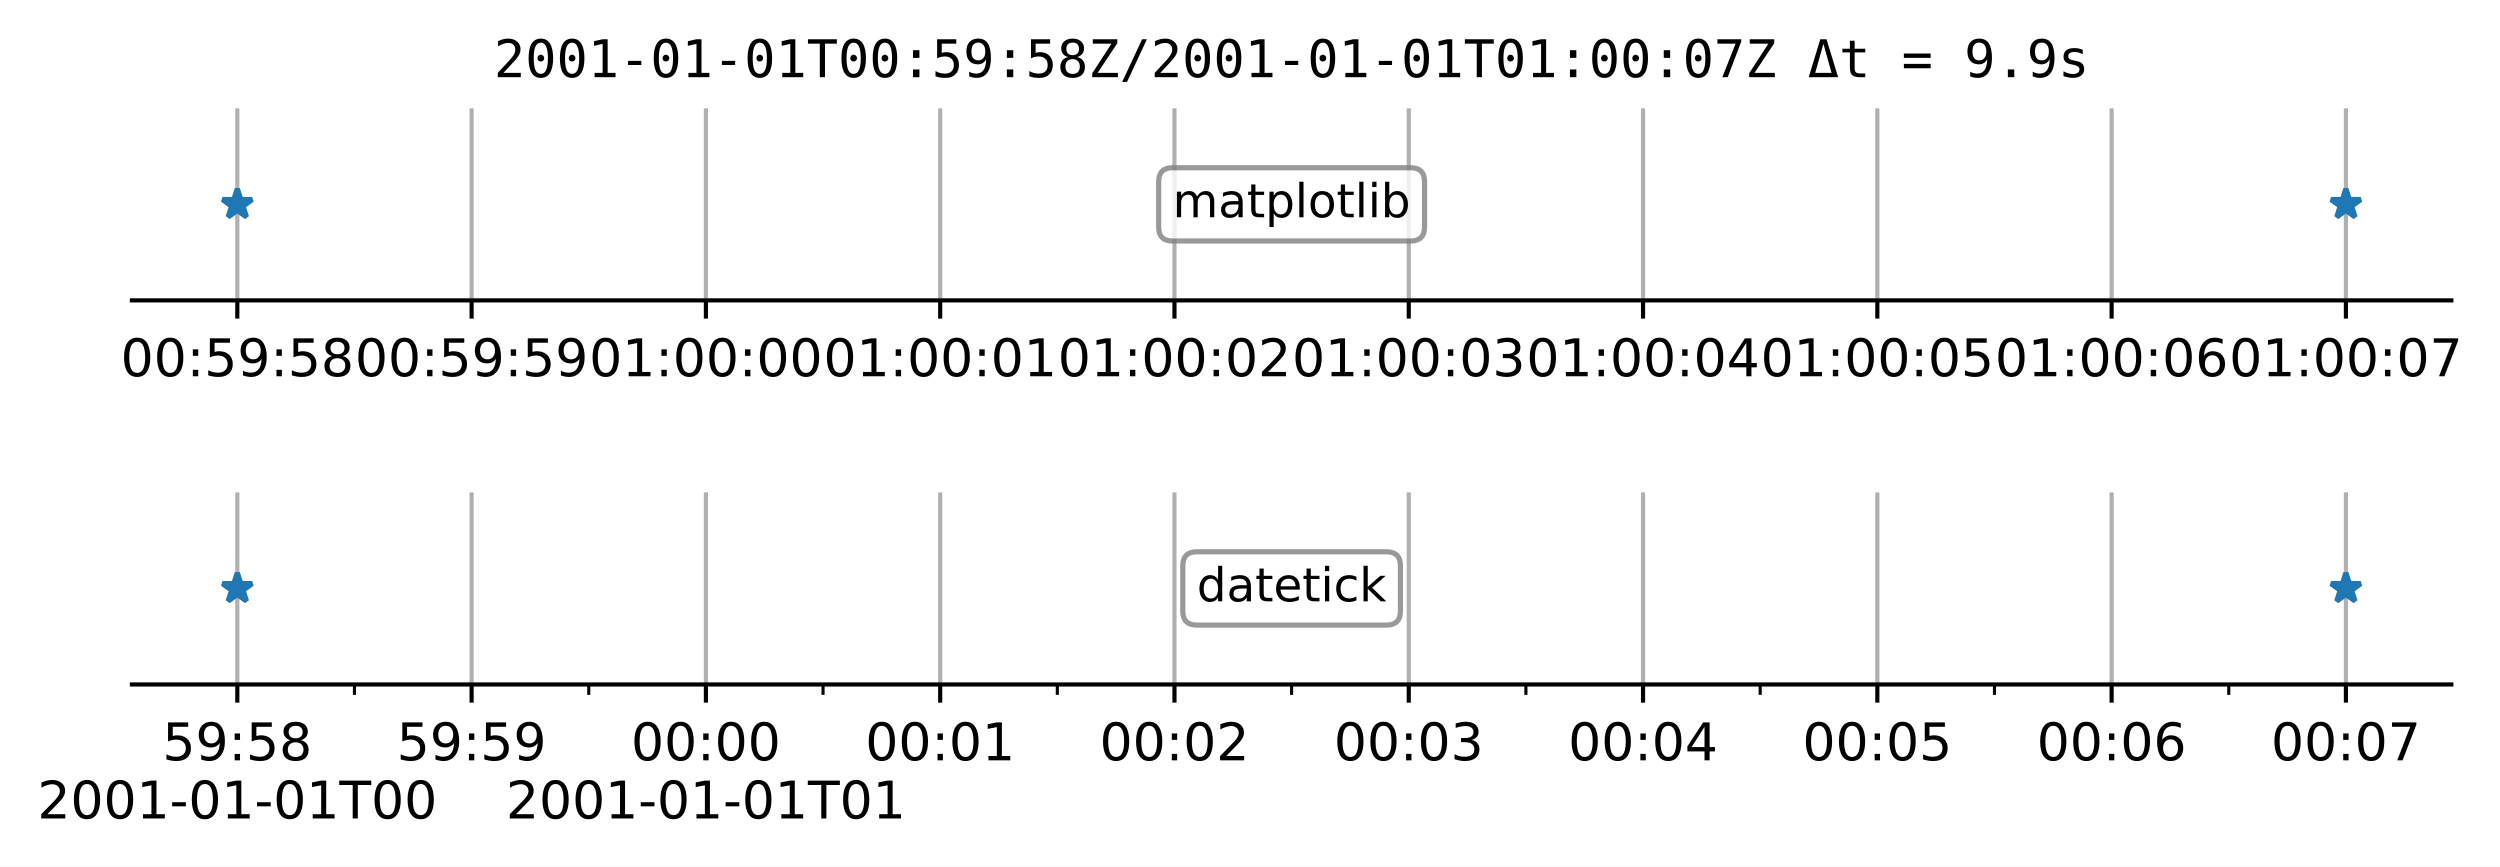
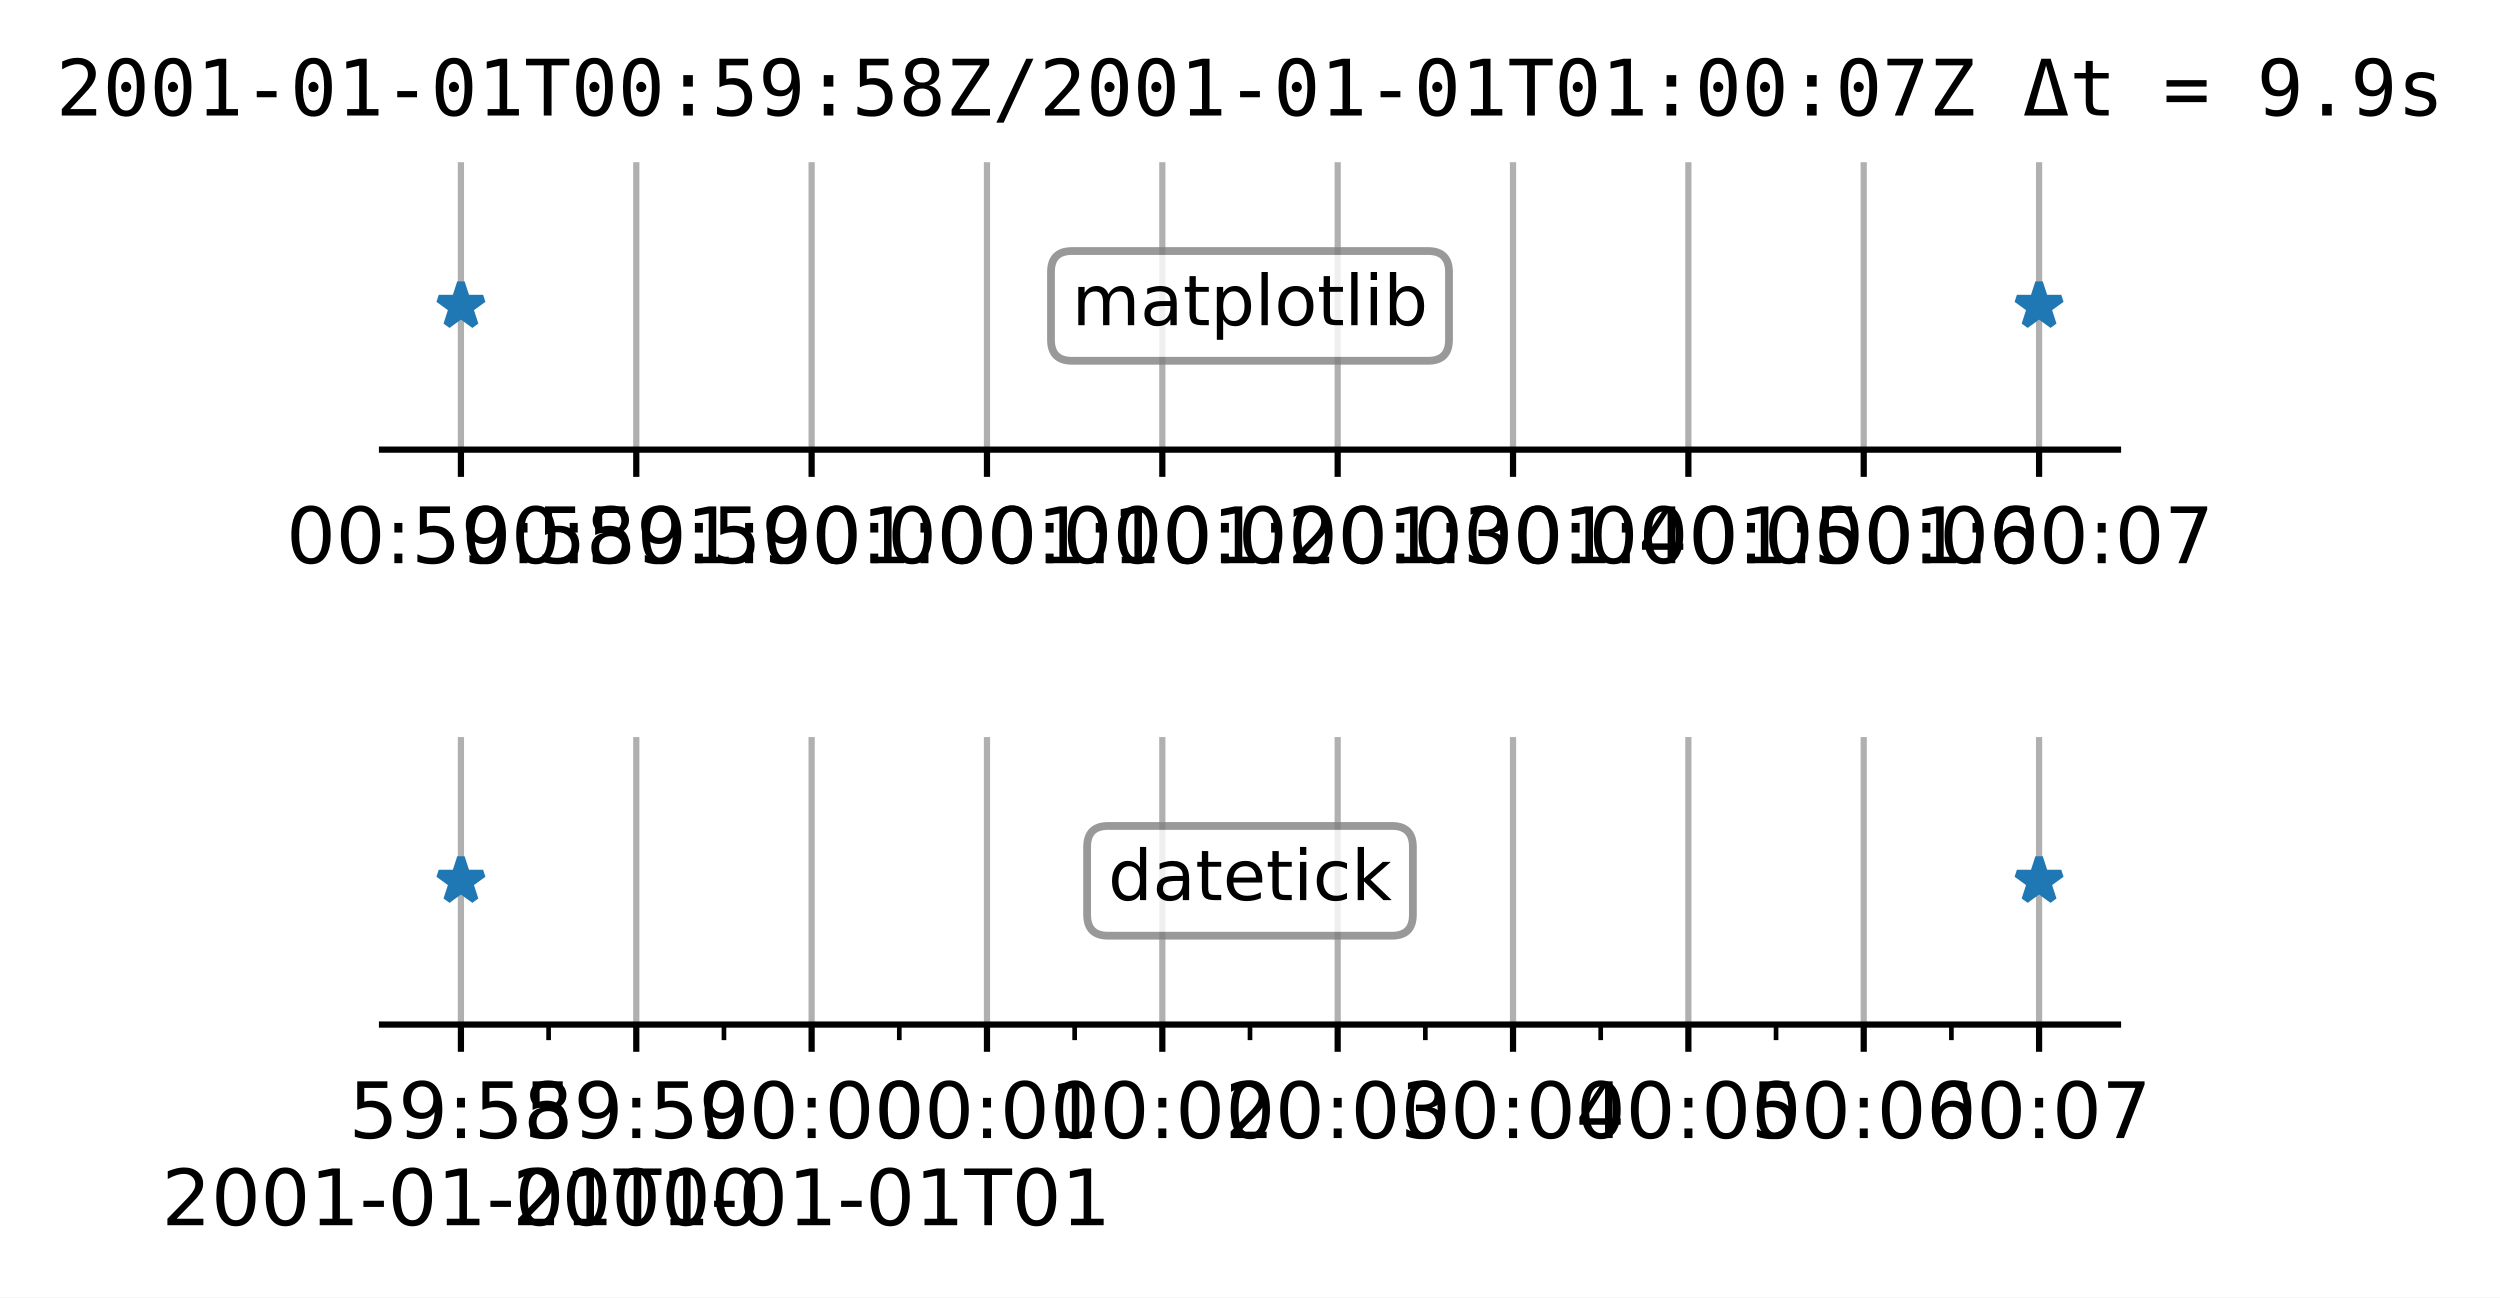
- <svg xmlns="http://www.w3.org/2000/svg" xmlns:xlink="http://www.w3.org/1999/xlink" width="481.149pt" height="166.808pt" viewBox="0 0 481.149 166.808" version="1.1">
+ <svg xmlns="http://www.w3.org/2000/svg" xmlns:xlink="http://www.w3.org/1999/xlink" width="321.436pt" height="166.808pt" viewBox="0 0 321.436 166.808" version="1.1">
  <defs>
    <style type="text/css">*{stroke-linejoin: round; stroke-linecap: butt}</style>
  </defs>
  <g id="figure_1">
    <g id="patch_1">
-       <path d="M 0 166.808  L 481.149 166.808  L 481.149 0  L 0 0  z " style="fill: #ffffff" />
+       <path d="M 0 166.808  L 321.436 166.808  L 321.436 0  L 0 0  z " style="fill: #ffffff" />
    </g>
    <g id="axes_1">
      <g id="patch_2">
-         <path d="M 25.383 57.812  L 471.783 57.812  L 471.783 20.852  L 25.383 20.852  z " style="fill: #ffffff" />
+         <path d="M 49.118 57.812  L 272.318 57.812  L 272.318 20.852  L 49.118 20.852  z " style="fill: #ffffff" />
      </g>
      <g id="matplotlib.axis_1">
        <g id="xtick_1">
          <g id="line2d_1">
-             <path d="M 45.674 57.812  L 45.674 20.852  " clip-path="url(#p214371951a)" style="fill: none; stroke: #b0b0b0; stroke-width: 0.8; stroke-linecap: square" />
+             <path d="M 59.263 57.812  L 59.263 20.852  " clip-path="url(#p4c1b53984f)" style="fill: none; stroke: #b0b0b0; stroke-width: 0.8; stroke-linecap: square" />
          </g>
          <g id="line2d_2">
            <defs>
              <path id="m1e6c41ab66" d="M 0 0  L 0 3.5  " style="stroke: #000000; stroke-width: 0.8" />
            </defs>
            <g>
-               <use xlink:href="#m1e6c41ab66" x="45.674" y="57.812" style="stroke: #000000; stroke-width: 0.8" />
+               <use xlink:href="#m1e6c41ab66" x="59.263" y="57.812" style="stroke: #000000; stroke-width: 0.8" />
            </g>
          </g>
          <g id="text_1">
-             <text style="font-size: 10px; font-family: 'DejaVu Sans', 'Bitstream Vera Sans', 'Computer Modern Sans Serif', 'Lucida Grande', 'Verdana', 'Geneva', 'Lucid', 'Arial', 'Helvetica', 'Avant Garde', sans-serif; text-anchor: middle" x="45.674" y="72.41" transform="rotate(-0 45.67422 72.41)">00:59:58</text>
+             <text style="font-size: 10px; font-family: 'DejaVu Sans', 'Bitstream Vera Sans', 'Computer Modern Sans Serif', 'Lucida Grande', 'Verdana', 'Geneva', 'Lucid', 'Arial', 'Helvetica', 'Avant Garde', sans-serif; text-anchor: middle" x="59.263" y="72.41" transform="rotate(-0 59.26343 72.41)">00:59:58</text>
          </g>
        </g>
        <g id="xtick_2">
          <g id="line2d_3">
-             <path d="M 90.765 57.812  L 90.765 20.852  " clip-path="url(#p214371951a)" style="fill: none; stroke: #b0b0b0; stroke-width: 0.8; stroke-linecap: square" />
+             <path d="M 81.809 57.812  L 81.809 20.852  " clip-path="url(#p4c1b53984f)" style="fill: none; stroke: #b0b0b0; stroke-width: 0.8; stroke-linecap: square" />
          </g>
          <g id="line2d_4">
            <g>
-               <use xlink:href="#m1e6c41ab66" x="90.765" y="57.812" style="stroke: #000000; stroke-width: 0.8" />
+               <use xlink:href="#m1e6c41ab66" x="81.809" y="57.812" style="stroke: #000000; stroke-width: 0.8" />
            </g>
          </g>
          <g id="text_2">
-             <text style="font-size: 10px; font-family: 'DejaVu Sans', 'Bitstream Vera Sans', 'Computer Modern Sans Serif', 'Lucida Grande', 'Verdana', 'Geneva', 'Lucid', 'Arial', 'Helvetica', 'Avant Garde', sans-serif; text-anchor: middle" x="90.765" y="72.41" transform="rotate(-0 90.76513 72.41)">00:59:59</text>
+             <text style="font-size: 10px; font-family: 'DejaVu Sans', 'Bitstream Vera Sans', 'Computer Modern Sans Serif', 'Lucida Grande', 'Verdana', 'Geneva', 'Lucid', 'Arial', 'Helvetica', 'Avant Garde', sans-serif; text-anchor: middle" x="81.809" y="72.41" transform="rotate(-0 81.80888 72.41)">00:59:59</text>
          </g>
        </g>
        <g id="xtick_3">
          <g id="line2d_5">
-             <path d="M 135.856 57.812  L 135.856 20.852  " clip-path="url(#p214371951a)" style="fill: none; stroke: #b0b0b0; stroke-width: 0.8; stroke-linecap: square" />
+             <path d="M 104.354 57.812  L 104.354 20.852  " clip-path="url(#p4c1b53984f)" style="fill: none; stroke: #b0b0b0; stroke-width: 0.8; stroke-linecap: square" />
          </g>
          <g id="line2d_6">
            <g>
-               <use xlink:href="#m1e6c41ab66" x="135.856" y="57.812" style="stroke: #000000; stroke-width: 0.8" />
+               <use xlink:href="#m1e6c41ab66" x="104.354" y="57.812" style="stroke: #000000; stroke-width: 0.8" />
            </g>
          </g>
          <g id="text_3">
-             <text style="font-size: 10px; font-family: 'DejaVu Sans', 'Bitstream Vera Sans', 'Computer Modern Sans Serif', 'Lucida Grande', 'Verdana', 'Geneva', 'Lucid', 'Arial', 'Helvetica', 'Avant Garde', sans-serif; text-anchor: middle" x="135.856" y="72.41" transform="rotate(-0 135.856 72.41)">01:00:00</text>
+             <text style="font-size: 10px; font-family: 'DejaVu Sans', 'Bitstream Vera Sans', 'Computer Modern Sans Serif', 'Lucida Grande', 'Verdana', 'Geneva', 'Lucid', 'Arial', 'Helvetica', 'Avant Garde', sans-serif; text-anchor: middle" x="104.354" y="72.41" transform="rotate(-0 104.3543 72.41)">01:00:00</text>
          </g>
        </g>
        <g id="xtick_4">
          <g id="line2d_7">
-             <path d="M 180.947 57.812  L 180.947 20.852  " clip-path="url(#p214371951a)" style="fill: none; stroke: #b0b0b0; stroke-width: 0.8; stroke-linecap: square" />
+             <path d="M 126.9 57.812  L 126.9 20.852  " clip-path="url(#p4c1b53984f)" style="fill: none; stroke: #b0b0b0; stroke-width: 0.8; stroke-linecap: square" />
          </g>
          <g id="line2d_8">
            <g>
-               <use xlink:href="#m1e6c41ab66" x="180.947" y="57.812" style="stroke: #000000; stroke-width: 0.8" />
+               <use xlink:href="#m1e6c41ab66" x="126.9" y="57.812" style="stroke: #000000; stroke-width: 0.8" />
            </g>
          </g>
          <g id="text_4">
-             <text style="font-size: 10px; font-family: 'DejaVu Sans', 'Bitstream Vera Sans', 'Computer Modern Sans Serif', 'Lucida Grande', 'Verdana', 'Geneva', 'Lucid', 'Arial', 'Helvetica', 'Avant Garde', sans-serif; text-anchor: middle" x="180.947" y="72.41" transform="rotate(-0 180.9469 72.41)">01:00:01</text>
+             <text style="font-size: 10px; font-family: 'DejaVu Sans', 'Bitstream Vera Sans', 'Computer Modern Sans Serif', 'Lucida Grande', 'Verdana', 'Geneva', 'Lucid', 'Arial', 'Helvetica', 'Avant Garde', sans-serif; text-anchor: middle" x="126.9" y="72.41" transform="rotate(-0 126.8998 72.41)">01:00:01</text>
          </g>
        </g>
        <g id="xtick_5">
          <g id="line2d_9">
-             <path d="M 226.038 57.812  L 226.038 20.852  " clip-path="url(#p214371951a)" style="fill: none; stroke: #b0b0b0; stroke-width: 0.8; stroke-linecap: square" />
+             <path d="M 149.445 57.812  L 149.445 20.852  " clip-path="url(#p4c1b53984f)" style="fill: none; stroke: #b0b0b0; stroke-width: 0.8; stroke-linecap: square" />
          </g>
          <g id="line2d_10">
            <g>
-               <use xlink:href="#m1e6c41ab66" x="226.038" y="57.812" style="stroke: #000000; stroke-width: 0.8" />
+               <use xlink:href="#m1e6c41ab66" x="149.445" y="57.812" style="stroke: #000000; stroke-width: 0.8" />
            </g>
          </g>
          <g id="text_5">
-             <text style="font-size: 10px; font-family: 'DejaVu Sans', 'Bitstream Vera Sans', 'Computer Modern Sans Serif', 'Lucida Grande', 'Verdana', 'Geneva', 'Lucid', 'Arial', 'Helvetica', 'Avant Garde', sans-serif; text-anchor: middle" x="226.038" y="72.41" transform="rotate(-0 226.0378 72.41)">01:00:02</text>
+             <text style="font-size: 10px; font-family: 'DejaVu Sans', 'Bitstream Vera Sans', 'Computer Modern Sans Serif', 'Lucida Grande', 'Verdana', 'Geneva', 'Lucid', 'Arial', 'Helvetica', 'Avant Garde', sans-serif; text-anchor: middle" x="149.445" y="72.41" transform="rotate(-0 149.4452 72.41)">01:00:02</text>
          </g>
        </g>
        <g id="xtick_6">
          <g id="line2d_11">
-             <path d="M 271.129 57.812  L 271.129 20.852  " clip-path="url(#p214371951a)" style="fill: none; stroke: #b0b0b0; stroke-width: 0.8; stroke-linecap: square" />
+             <path d="M 171.991 57.812  L 171.991 20.852  " clip-path="url(#p4c1b53984f)" style="fill: none; stroke: #b0b0b0; stroke-width: 0.8; stroke-linecap: square" />
          </g>
          <g id="line2d_12">
            <g>
-               <use xlink:href="#m1e6c41ab66" x="271.129" y="57.812" style="stroke: #000000; stroke-width: 0.8" />
+               <use xlink:href="#m1e6c41ab66" x="171.991" y="57.812" style="stroke: #000000; stroke-width: 0.8" />
            </g>
          </g>
          <g id="text_6">
-             <text style="font-size: 10px; font-family: 'DejaVu Sans', 'Bitstream Vera Sans', 'Computer Modern Sans Serif', 'Lucida Grande', 'Verdana', 'Geneva', 'Lucid', 'Arial', 'Helvetica', 'Avant Garde', sans-serif; text-anchor: middle" x="271.129" y="72.41" transform="rotate(-0 271.1288 72.41)">01:00:03</text>
+             <text style="font-size: 10px; font-family: 'DejaVu Sans', 'Bitstream Vera Sans', 'Computer Modern Sans Serif', 'Lucida Grande', 'Verdana', 'Geneva', 'Lucid', 'Arial', 'Helvetica', 'Avant Garde', sans-serif; text-anchor: middle" x="171.991" y="72.41" transform="rotate(-0 171.9907 72.41)">01:00:03</text>
          </g>
        </g>
        <g id="xtick_7">
          <g id="line2d_13">
-             <path d="M 316.22 57.812  L 316.22 20.852  " clip-path="url(#p214371951a)" style="fill: none; stroke: #b0b0b0; stroke-width: 0.8; stroke-linecap: square" />
+             <path d="M 194.536 57.812  L 194.536 20.852  " clip-path="url(#p4c1b53984f)" style="fill: none; stroke: #b0b0b0; stroke-width: 0.8; stroke-linecap: square" />
          </g>
          <g id="line2d_14">
            <g>
-               <use xlink:href="#m1e6c41ab66" x="316.22" y="57.812" style="stroke: #000000; stroke-width: 0.8" />
+               <use xlink:href="#m1e6c41ab66" x="194.536" y="57.812" style="stroke: #000000; stroke-width: 0.8" />
            </g>
          </g>
          <g id="text_7">
-             <text style="font-size: 10px; font-family: 'DejaVu Sans', 'Bitstream Vera Sans', 'Computer Modern Sans Serif', 'Lucida Grande', 'Verdana', 'Geneva', 'Lucid', 'Arial', 'Helvetica', 'Avant Garde', sans-serif; text-anchor: middle" x="316.22" y="72.41" transform="rotate(-0 316.2197 72.41)">01:00:04</text>
+             <text style="font-size: 10px; font-family: 'DejaVu Sans', 'Bitstream Vera Sans', 'Computer Modern Sans Serif', 'Lucida Grande', 'Verdana', 'Geneva', 'Lucid', 'Arial', 'Helvetica', 'Avant Garde', sans-serif; text-anchor: middle" x="194.536" y="72.41" transform="rotate(-0 194.5362 72.41)">01:00:04</text>
          </g>
        </g>
        <g id="xtick_8">
          <g id="line2d_15">
-             <path d="M 361.311 57.812  L 361.311 20.852  " clip-path="url(#p214371951a)" style="fill: none; stroke: #b0b0b0; stroke-width: 0.8; stroke-linecap: square" />
+             <path d="M 217.082 57.812  L 217.082 20.852  " clip-path="url(#p4c1b53984f)" style="fill: none; stroke: #b0b0b0; stroke-width: 0.8; stroke-linecap: square" />
          </g>
          <g id="line2d_16">
            <g>
-               <use xlink:href="#m1e6c41ab66" x="361.311" y="57.812" style="stroke: #000000; stroke-width: 0.8" />
+               <use xlink:href="#m1e6c41ab66" x="217.082" y="57.812" style="stroke: #000000; stroke-width: 0.8" />
            </g>
          </g>
          <g id="text_8">
-             <text style="font-size: 10px; font-family: 'DejaVu Sans', 'Bitstream Vera Sans', 'Computer Modern Sans Serif', 'Lucida Grande', 'Verdana', 'Geneva', 'Lucid', 'Arial', 'Helvetica', 'Avant Garde', sans-serif; text-anchor: middle" x="361.311" y="72.41" transform="rotate(-0 361.3106 72.41)">01:00:05</text>
+             <text style="font-size: 10px; font-family: 'DejaVu Sans', 'Bitstream Vera Sans', 'Computer Modern Sans Serif', 'Lucida Grande', 'Verdana', 'Geneva', 'Lucid', 'Arial', 'Helvetica', 'Avant Garde', sans-serif; text-anchor: middle" x="217.082" y="72.41" transform="rotate(-0 217.0816 72.41)">01:00:05</text>
          </g>
        </g>
        <g id="xtick_9">
          <g id="line2d_17">
-             <path d="M 406.401 57.812  L 406.401 20.852  " clip-path="url(#p214371951a)" style="fill: none; stroke: #b0b0b0; stroke-width: 0.8; stroke-linecap: square" />
+             <path d="M 239.627 57.812  L 239.627 20.852  " clip-path="url(#p4c1b53984f)" style="fill: none; stroke: #b0b0b0; stroke-width: 0.8; stroke-linecap: square" />
          </g>
          <g id="line2d_18">
            <g>
-               <use xlink:href="#m1e6c41ab66" x="406.401" y="57.812" style="stroke: #000000; stroke-width: 0.8" />
+               <use xlink:href="#m1e6c41ab66" x="239.627" y="57.812" style="stroke: #000000; stroke-width: 0.8" />
            </g>
          </g>
          <g id="text_9">
-             <text style="font-size: 10px; font-family: 'DejaVu Sans', 'Bitstream Vera Sans', 'Computer Modern Sans Serif', 'Lucida Grande', 'Verdana', 'Geneva', 'Lucid', 'Arial', 'Helvetica', 'Avant Garde', sans-serif; text-anchor: middle" x="406.401" y="72.41" transform="rotate(-0 406.4015 72.41)">01:00:06</text>
+             <text style="font-size: 10px; font-family: 'DejaVu Sans', 'Bitstream Vera Sans', 'Computer Modern Sans Serif', 'Lucida Grande', 'Verdana', 'Geneva', 'Lucid', 'Arial', 'Helvetica', 'Avant Garde', sans-serif; text-anchor: middle" x="239.627" y="72.41" transform="rotate(-0 239.6271 72.41)">01:00:06</text>
          </g>
        </g>
        <g id="xtick_10">
          <g id="line2d_19">
-             <path d="M 451.492 57.812  L 451.492 20.852  " clip-path="url(#p214371951a)" style="fill: none; stroke: #b0b0b0; stroke-width: 0.8; stroke-linecap: square" />
+             <path d="M 262.173 57.812  L 262.173 20.852  " clip-path="url(#p4c1b53984f)" style="fill: none; stroke: #b0b0b0; stroke-width: 0.8; stroke-linecap: square" />
          </g>
          <g id="line2d_20">
            <g>
-               <use xlink:href="#m1e6c41ab66" x="451.492" y="57.812" style="stroke: #000000; stroke-width: 0.8" />
+               <use xlink:href="#m1e6c41ab66" x="262.173" y="57.812" style="stroke: #000000; stroke-width: 0.8" />
            </g>
          </g>
          <g id="text_10">
-             <text style="font-size: 10px; font-family: 'DejaVu Sans', 'Bitstream Vera Sans', 'Computer Modern Sans Serif', 'Lucida Grande', 'Verdana', 'Geneva', 'Lucid', 'Arial', 'Helvetica', 'Avant Garde', sans-serif; text-anchor: middle" x="451.492" y="72.41" transform="rotate(-0 451.4924 72.41)">01:00:07</text>
+             <text style="font-size: 10px; font-family: 'DejaVu Sans', 'Bitstream Vera Sans', 'Computer Modern Sans Serif', 'Lucida Grande', 'Verdana', 'Geneva', 'Lucid', 'Arial', 'Helvetica', 'Avant Garde', sans-serif; text-anchor: middle" x="262.173" y="72.41" transform="rotate(-0 262.1725 72.41)">01:00:07</text>
          </g>
        </g>
      </g>
      <g id="line2d_21">
        <defs>
          <path id="maf42e94cd1" d="M 0 -3  L -0.674 -0.927  L -2.853 -0.927  L -1.09 0.354  L -1.763 2.427  L -0 1.146  L 1.763 2.427  L 1.09 0.354  L 2.853 -0.927  L 0.674 -0.927  z " style="stroke: #1f77b4; stroke-linejoin: bevel" />
        </defs>
-         <g clip-path="url(#p214371951a)">
-           <use xlink:href="#maf42e94cd1" x="45.674" y="39.332" style="fill: #1f77b4; stroke: #1f77b4; stroke-linejoin: bevel" />
-           <use xlink:href="#maf42e94cd1" x="451.492" y="39.332" style="fill: #1f77b4; stroke: #1f77b4; stroke-linejoin: bevel" />
+         <g clip-path="url(#p4c1b53984f)">
+           <use xlink:href="#maf42e94cd1" x="59.263" y="39.332" style="fill: #1f77b4; stroke: #1f77b4; stroke-linejoin: bevel" />
+           <use xlink:href="#maf42e94cd1" x="262.173" y="39.332" style="fill: #1f77b4; stroke: #1f77b4; stroke-linejoin: bevel" />
        </g>
      </g>
      <g id="patch_3">
-         <path d="M 25.383 57.812  L 471.783 57.812  " style="fill: none; stroke: #000000; stroke-width: 0.8; stroke-linejoin: miter; stroke-linecap: square" />
+         <path d="M 49.118 57.812  L 272.318 57.812  " style="fill: none; stroke: #000000; stroke-width: 0.8; stroke-linejoin: miter; stroke-linecap: square" />
      </g>
      <g id="text_11">
        <g id="patch_4">
-           <path d="M 225.697 46.387  L 271.47 46.387  Q 274.17 46.387 274.17 43.687  L 274.17 34.976  Q 274.17 32.276 271.47 32.276  L 225.697 32.276  Q 222.997 32.276 222.997 34.976  L 222.997 43.687  Q 222.997 46.387 225.697 46.387  z " style="fill: #ffffff; opacity: 0.8; stroke: #808080; stroke-linejoin: miter" />
-         </g>
-         <text style="font-size: 9px; font-family: 'DejaVu Sans', 'Bitstream Vera Sans', 'Computer Modern Sans Serif', 'Lucida Grande', 'Verdana', 'Geneva', 'Lucid', 'Arial', 'Helvetica', 'Avant Garde', sans-serif; text-anchor: middle" x="248.583" y="41.815" transform="rotate(-0 248.5833 41.815)">matplotlib</text>
+           <path d="M 137.831 46.387  L 183.605 46.387  Q 186.305 46.387 186.305 43.687  L 186.305 34.976  Q 186.305 32.276 183.605 32.276  L 137.831 32.276  Q 135.131 32.276 135.131 34.976  L 135.131 43.687  Q 135.131 46.387 137.831 46.387  z " style="fill: #ffffff; opacity: 0.8; stroke: #808080; stroke-linejoin: miter" />
+         </g>
+         <text style="font-size: 9px; font-family: 'DejaVu Sans', 'Bitstream Vera Sans', 'Computer Modern Sans Serif', 'Lucida Grande', 'Verdana', 'Geneva', 'Lucid', 'Arial', 'Helvetica', 'Avant Garde', sans-serif; text-anchor: middle" x="160.718" y="41.815" transform="rotate(-0 160.718 41.815)">matplotlib</text>
      </g>
      <g id="text_12">
-         <text style="font-size: 10px; font-family: 'DejaVu Sans Mono', 'Bitstream Vera Sans Mono', 'Computer Modern Typewriter', 'Andale Mono', 'Nimbus Mono L', 'Courier New', 'Courier', 'Fixed', 'Terminal', monospace; text-anchor: middle" x="248.583" y="14.852" transform="rotate(-0 248.5833 14.85156)">2001-01-01T00:59:58Z/2001-01-01T01:00:07Z Δt = 9.9s</text>
+         <text style="font-size: 10px; font-family: 'DejaVu Sans Mono', 'Bitstream Vera Sans Mono', 'Computer Modern Typewriter', 'Andale Mono', 'Nimbus Mono L', 'Courier New', 'Courier', 'Fixed', 'Terminal', monospace; text-anchor: middle" x="160.718" y="14.852" transform="rotate(-0 160.718 14.85156)">2001-01-01T00:59:58Z/2001-01-01T01:00:07Z Δt = 9.9s</text>
      </g>
    </g>
    <g id="axes_2">
      <g id="patch_5">
-         <path d="M 25.383 131.732  L 471.783 131.732  L 471.783 94.772  L 25.383 94.772  z " style="fill: #ffffff" />
+         <path d="M 49.118 131.732  L 272.318 131.732  L 272.318 94.772  L 49.118 94.772  z " style="fill: #ffffff" />
      </g>
      <g id="matplotlib.axis_2">
        <g id="xtick_11">
          <g id="line2d_22">
-             <path d="M 45.674 131.732  L 45.674 94.772  " clip-path="url(#p18d0614180)" style="fill: none; stroke: #b0b0b0; stroke-width: 0.8; stroke-linecap: square" />
+             <path d="M 59.263 131.732  L 59.263 94.772  " clip-path="url(#p16883c95f5)" style="fill: none; stroke: #b0b0b0; stroke-width: 0.8; stroke-linecap: square" />
          </g>
          <g id="line2d_23">
            <g>
-               <use xlink:href="#m1e6c41ab66" x="45.674" y="131.732" style="stroke: #000000; stroke-width: 0.8" />
+               <use xlink:href="#m1e6c41ab66" x="59.263" y="131.732" style="stroke: #000000; stroke-width: 0.8" />
            </g>
          </g>
          <g id="text_13">
-             <text style="font-size: 10px; font-family: 'DejaVu Sans', 'Bitstream Vera Sans', 'Computer Modern Sans Serif', 'Lucida Grande', 'Verdana', 'Geneva', 'Lucid', 'Arial', 'Helvetica', 'Avant Garde', sans-serif" transform="translate(31.26484 146.33)">59:58</text>
-             <text style="font-size: 10px; font-family: 'DejaVu Sans', 'Bitstream Vera Sans', 'Computer Modern Sans Serif', 'Lucida Grande', 'Verdana', 'Geneva', 'Lucid', 'Arial', 'Helvetica', 'Avant Garde', sans-serif" transform="translate(7.199998 157.5278)">2001-01-01T00</text>
+             <text style="font-size: 10px; font-family: 'DejaVu Sans', 'Bitstream Vera Sans', 'Computer Modern Sans Serif', 'Lucida Grande', 'Verdana', 'Geneva', 'Lucid', 'Arial', 'Helvetica', 'Avant Garde', sans-serif" transform="translate(44.85405 146.33)">59:58</text>
+             <text style="font-size: 10px; font-family: 'DejaVu Sans', 'Bitstream Vera Sans', 'Computer Modern Sans Serif', 'Lucida Grande', 'Verdana', 'Geneva', 'Lucid', 'Arial', 'Helvetica', 'Avant Garde', sans-serif" transform="translate(20.78921 157.5278)">2001-01-01T00</text>
          </g>
        </g>
        <g id="xtick_12">
          <g id="line2d_24">
-             <path d="M 90.765 131.732  L 90.765 94.772  " clip-path="url(#p18d0614180)" style="fill: none; stroke: #b0b0b0; stroke-width: 0.8; stroke-linecap: square" />
+             <path d="M 81.809 131.732  L 81.809 94.772  " clip-path="url(#p16883c95f5)" style="fill: none; stroke: #b0b0b0; stroke-width: 0.8; stroke-linecap: square" />
          </g>
          <g id="line2d_25">
            <g>
-               <use xlink:href="#m1e6c41ab66" x="90.765" y="131.732" style="stroke: #000000; stroke-width: 0.8" />
+               <use xlink:href="#m1e6c41ab66" x="81.809" y="131.732" style="stroke: #000000; stroke-width: 0.8" />
            </g>
          </g>
          <g id="text_14">
-             <text style="font-size: 10px; font-family: 'DejaVu Sans', 'Bitstream Vera Sans', 'Computer Modern Sans Serif', 'Lucida Grande', 'Verdana', 'Geneva', 'Lucid', 'Arial', 'Helvetica', 'Avant Garde', sans-serif; text-anchor: middle" x="90.765" y="146.33" transform="rotate(-0 90.76513 146.33)">59:59</text>
+             <text style="font-size: 10px; font-family: 'DejaVu Sans', 'Bitstream Vera Sans', 'Computer Modern Sans Serif', 'Lucida Grande', 'Verdana', 'Geneva', 'Lucid', 'Arial', 'Helvetica', 'Avant Garde', sans-serif; text-anchor: middle" x="81.809" y="146.33" transform="rotate(-0 81.80888 146.33)">59:59</text>
          </g>
        </g>
        <g id="xtick_13">
          <g id="line2d_26">
-             <path d="M 135.856 131.732  L 135.856 94.772  " clip-path="url(#p18d0614180)" style="fill: none; stroke: #b0b0b0; stroke-width: 0.8; stroke-linecap: square" />
+             <path d="M 104.354 131.732  L 104.354 94.772  " clip-path="url(#p16883c95f5)" style="fill: none; stroke: #b0b0b0; stroke-width: 0.8; stroke-linecap: square" />
          </g>
          <g id="line2d_27">
            <g>
-               <use xlink:href="#m1e6c41ab66" x="135.856" y="131.732" style="stroke: #000000; stroke-width: 0.8" />
+               <use xlink:href="#m1e6c41ab66" x="104.354" y="131.732" style="stroke: #000000; stroke-width: 0.8" />
            </g>
          </g>
          <g id="text_15">
-             <text style="font-size: 10px; font-family: 'DejaVu Sans', 'Bitstream Vera Sans', 'Computer Modern Sans Serif', 'Lucida Grande', 'Verdana', 'Geneva', 'Lucid', 'Arial', 'Helvetica', 'Avant Garde', sans-serif" transform="translate(121.4467 146.33)">00:00</text>
-             <text style="font-size: 10px; font-family: 'DejaVu Sans', 'Bitstream Vera Sans', 'Computer Modern Sans Serif', 'Lucida Grande', 'Verdana', 'Geneva', 'Lucid', 'Arial', 'Helvetica', 'Avant Garde', sans-serif" transform="translate(97.38182 157.5278)">2001-01-01T01</text>
+             <text style="font-size: 10px; font-family: 'DejaVu Sans', 'Bitstream Vera Sans', 'Computer Modern Sans Serif', 'Lucida Grande', 'Verdana', 'Geneva', 'Lucid', 'Arial', 'Helvetica', 'Avant Garde', sans-serif" transform="translate(89.94496 146.33)">00:00</text>
+             <text style="font-size: 10px; font-family: 'DejaVu Sans', 'Bitstream Vera Sans', 'Computer Modern Sans Serif', 'Lucida Grande', 'Verdana', 'Geneva', 'Lucid', 'Arial', 'Helvetica', 'Avant Garde', sans-serif" transform="translate(65.88012 157.5278)">2001-01-01T01</text>
          </g>
        </g>
        <g id="xtick_14">
          <g id="line2d_28">
-             <path d="M 180.947 131.732  L 180.947 94.772  " clip-path="url(#p18d0614180)" style="fill: none; stroke: #b0b0b0; stroke-width: 0.8; stroke-linecap: square" />
+             <path d="M 126.9 131.732  L 126.9 94.772  " clip-path="url(#p16883c95f5)" style="fill: none; stroke: #b0b0b0; stroke-width: 0.8; stroke-linecap: square" />
          </g>
          <g id="line2d_29">
            <g>
-               <use xlink:href="#m1e6c41ab66" x="180.947" y="131.732" style="stroke: #000000; stroke-width: 0.8" />
+               <use xlink:href="#m1e6c41ab66" x="126.9" y="131.732" style="stroke: #000000; stroke-width: 0.8" />
            </g>
          </g>
          <g id="text_16">
-             <text style="font-size: 10px; font-family: 'DejaVu Sans', 'Bitstream Vera Sans', 'Computer Modern Sans Serif', 'Lucida Grande', 'Verdana', 'Geneva', 'Lucid', 'Arial', 'Helvetica', 'Avant Garde', sans-serif; text-anchor: middle" x="180.947" y="146.33" transform="rotate(-0 180.9469 146.33)">00:01</text>
+             <text style="font-size: 10px; font-family: 'DejaVu Sans', 'Bitstream Vera Sans', 'Computer Modern Sans Serif', 'Lucida Grande', 'Verdana', 'Geneva', 'Lucid', 'Arial', 'Helvetica', 'Avant Garde', sans-serif; text-anchor: middle" x="126.9" y="146.33" transform="rotate(-0 126.8998 146.33)">00:01</text>
          </g>
        </g>
        <g id="xtick_15">
          <g id="line2d_30">
-             <path d="M 226.038 131.732  L 226.038 94.772  " clip-path="url(#p18d0614180)" style="fill: none; stroke: #b0b0b0; stroke-width: 0.8; stroke-linecap: square" />
+             <path d="M 149.445 131.732  L 149.445 94.772  " clip-path="url(#p16883c95f5)" style="fill: none; stroke: #b0b0b0; stroke-width: 0.8; stroke-linecap: square" />
          </g>
          <g id="line2d_31">
            <g>
-               <use xlink:href="#m1e6c41ab66" x="226.038" y="131.732" style="stroke: #000000; stroke-width: 0.8" />
+               <use xlink:href="#m1e6c41ab66" x="149.445" y="131.732" style="stroke: #000000; stroke-width: 0.8" />
            </g>
          </g>
          <g id="text_17">
-             <text style="font-size: 10px; font-family: 'DejaVu Sans', 'Bitstream Vera Sans', 'Computer Modern Sans Serif', 'Lucida Grande', 'Verdana', 'Geneva', 'Lucid', 'Arial', 'Helvetica', 'Avant Garde', sans-serif; text-anchor: middle" x="226.038" y="146.33" transform="rotate(-0 226.0378 146.33)">00:02</text>
+             <text style="font-size: 10px; font-family: 'DejaVu Sans', 'Bitstream Vera Sans', 'Computer Modern Sans Serif', 'Lucida Grande', 'Verdana', 'Geneva', 'Lucid', 'Arial', 'Helvetica', 'Avant Garde', sans-serif; text-anchor: middle" x="149.445" y="146.33" transform="rotate(-0 149.4452 146.33)">00:02</text>
          </g>
        </g>
        <g id="xtick_16">
          <g id="line2d_32">
-             <path d="M 271.129 131.732  L 271.129 94.772  " clip-path="url(#p18d0614180)" style="fill: none; stroke: #b0b0b0; stroke-width: 0.8; stroke-linecap: square" />
+             <path d="M 171.991 131.732  L 171.991 94.772  " clip-path="url(#p16883c95f5)" style="fill: none; stroke: #b0b0b0; stroke-width: 0.8; stroke-linecap: square" />
          </g>
          <g id="line2d_33">
            <g>
-               <use xlink:href="#m1e6c41ab66" x="271.129" y="131.732" style="stroke: #000000; stroke-width: 0.8" />
+               <use xlink:href="#m1e6c41ab66" x="171.991" y="131.732" style="stroke: #000000; stroke-width: 0.8" />
            </g>
          </g>
          <g id="text_18">
-             <text style="font-size: 10px; font-family: 'DejaVu Sans', 'Bitstream Vera Sans', 'Computer Modern Sans Serif', 'Lucida Grande', 'Verdana', 'Geneva', 'Lucid', 'Arial', 'Helvetica', 'Avant Garde', sans-serif; text-anchor: middle" x="271.129" y="146.33" transform="rotate(-0 271.1288 146.33)">00:03</text>
+             <text style="font-size: 10px; font-family: 'DejaVu Sans', 'Bitstream Vera Sans', 'Computer Modern Sans Serif', 'Lucida Grande', 'Verdana', 'Geneva', 'Lucid', 'Arial', 'Helvetica', 'Avant Garde', sans-serif; text-anchor: middle" x="171.991" y="146.33" transform="rotate(-0 171.9907 146.33)">00:03</text>
          </g>
        </g>
        <g id="xtick_17">
          <g id="line2d_34">
-             <path d="M 316.22 131.732  L 316.22 94.772  " clip-path="url(#p18d0614180)" style="fill: none; stroke: #b0b0b0; stroke-width: 0.8; stroke-linecap: square" />
+             <path d="M 194.536 131.732  L 194.536 94.772  " clip-path="url(#p16883c95f5)" style="fill: none; stroke: #b0b0b0; stroke-width: 0.8; stroke-linecap: square" />
          </g>
          <g id="line2d_35">
            <g>
-               <use xlink:href="#m1e6c41ab66" x="316.22" y="131.732" style="stroke: #000000; stroke-width: 0.8" />
+               <use xlink:href="#m1e6c41ab66" x="194.536" y="131.732" style="stroke: #000000; stroke-width: 0.8" />
            </g>
          </g>
          <g id="text_19">
-             <text style="font-size: 10px; font-family: 'DejaVu Sans', 'Bitstream Vera Sans', 'Computer Modern Sans Serif', 'Lucida Grande', 'Verdana', 'Geneva', 'Lucid', 'Arial', 'Helvetica', 'Avant Garde', sans-serif; text-anchor: middle" x="316.22" y="146.33" transform="rotate(-0 316.2197 146.33)">00:04</text>
+             <text style="font-size: 10px; font-family: 'DejaVu Sans', 'Bitstream Vera Sans', 'Computer Modern Sans Serif', 'Lucida Grande', 'Verdana', 'Geneva', 'Lucid', 'Arial', 'Helvetica', 'Avant Garde', sans-serif; text-anchor: middle" x="194.536" y="146.33" transform="rotate(-0 194.5362 146.33)">00:04</text>
          </g>
        </g>
        <g id="xtick_18">
          <g id="line2d_36">
-             <path d="M 361.311 131.732  L 361.311 94.772  " clip-path="url(#p18d0614180)" style="fill: none; stroke: #b0b0b0; stroke-width: 0.8; stroke-linecap: square" />
+             <path d="M 217.082 131.732  L 217.082 94.772  " clip-path="url(#p16883c95f5)" style="fill: none; stroke: #b0b0b0; stroke-width: 0.8; stroke-linecap: square" />
          </g>
          <g id="line2d_37">
            <g>
-               <use xlink:href="#m1e6c41ab66" x="361.311" y="131.732" style="stroke: #000000; stroke-width: 0.8" />
+               <use xlink:href="#m1e6c41ab66" x="217.082" y="131.732" style="stroke: #000000; stroke-width: 0.8" />
            </g>
          </g>
          <g id="text_20">
-             <text style="font-size: 10px; font-family: 'DejaVu Sans', 'Bitstream Vera Sans', 'Computer Modern Sans Serif', 'Lucida Grande', 'Verdana', 'Geneva', 'Lucid', 'Arial', 'Helvetica', 'Avant Garde', sans-serif; text-anchor: middle" x="361.311" y="146.33" transform="rotate(-0 361.3106 146.33)">00:05</text>
+             <text style="font-size: 10px; font-family: 'DejaVu Sans', 'Bitstream Vera Sans', 'Computer Modern Sans Serif', 'Lucida Grande', 'Verdana', 'Geneva', 'Lucid', 'Arial', 'Helvetica', 'Avant Garde', sans-serif; text-anchor: middle" x="217.082" y="146.33" transform="rotate(-0 217.0816 146.33)">00:05</text>
          </g>
        </g>
        <g id="xtick_19">
          <g id="line2d_38">
-             <path d="M 406.401 131.732  L 406.401 94.772  " clip-path="url(#p18d0614180)" style="fill: none; stroke: #b0b0b0; stroke-width: 0.8; stroke-linecap: square" />
+             <path d="M 239.627 131.732  L 239.627 94.772  " clip-path="url(#p16883c95f5)" style="fill: none; stroke: #b0b0b0; stroke-width: 0.8; stroke-linecap: square" />
          </g>
          <g id="line2d_39">
            <g>
-               <use xlink:href="#m1e6c41ab66" x="406.401" y="131.732" style="stroke: #000000; stroke-width: 0.8" />
+               <use xlink:href="#m1e6c41ab66" x="239.627" y="131.732" style="stroke: #000000; stroke-width: 0.8" />
            </g>
          </g>
          <g id="text_21">
-             <text style="font-size: 10px; font-family: 'DejaVu Sans', 'Bitstream Vera Sans', 'Computer Modern Sans Serif', 'Lucida Grande', 'Verdana', 'Geneva', 'Lucid', 'Arial', 'Helvetica', 'Avant Garde', sans-serif; text-anchor: middle" x="406.401" y="146.33" transform="rotate(-0 406.4015 146.33)">00:06</text>
+             <text style="font-size: 10px; font-family: 'DejaVu Sans', 'Bitstream Vera Sans', 'Computer Modern Sans Serif', 'Lucida Grande', 'Verdana', 'Geneva', 'Lucid', 'Arial', 'Helvetica', 'Avant Garde', sans-serif; text-anchor: middle" x="239.627" y="146.33" transform="rotate(-0 239.6271 146.33)">00:06</text>
          </g>
        </g>
        <g id="xtick_20">
          <g id="line2d_40">
-             <path d="M 451.492 131.732  L 451.492 94.772  " clip-path="url(#p18d0614180)" style="fill: none; stroke: #b0b0b0; stroke-width: 0.8; stroke-linecap: square" />
+             <path d="M 262.173 131.732  L 262.173 94.772  " clip-path="url(#p16883c95f5)" style="fill: none; stroke: #b0b0b0; stroke-width: 0.8; stroke-linecap: square" />
          </g>
          <g id="line2d_41">
            <g>
-               <use xlink:href="#m1e6c41ab66" x="451.492" y="131.732" style="stroke: #000000; stroke-width: 0.8" />
+               <use xlink:href="#m1e6c41ab66" x="262.173" y="131.732" style="stroke: #000000; stroke-width: 0.8" />
            </g>
          </g>
          <g id="text_22">
-             <text style="font-size: 10px; font-family: 'DejaVu Sans', 'Bitstream Vera Sans', 'Computer Modern Sans Serif', 'Lucida Grande', 'Verdana', 'Geneva', 'Lucid', 'Arial', 'Helvetica', 'Avant Garde', sans-serif; text-anchor: middle" x="451.492" y="146.33" transform="rotate(-0 451.4924 146.33)">00:07</text>
+             <text style="font-size: 10px; font-family: 'DejaVu Sans', 'Bitstream Vera Sans', 'Computer Modern Sans Serif', 'Lucida Grande', 'Verdana', 'Geneva', 'Lucid', 'Arial', 'Helvetica', 'Avant Garde', sans-serif; text-anchor: middle" x="262.173" y="146.33" transform="rotate(-0 262.1725 146.33)">00:07</text>
          </g>
        </g>
        <g id="xtick_21">
          <g id="line2d_42">
            <defs>
              <path id="m7da8c832f9" d="M 0 0  L 0 2  " style="stroke: #000000; stroke-width: 0.6" />
            </defs>
            <g>
-               <use xlink:href="#m7da8c832f9" x="68.22" y="131.732" style="stroke: #000000; stroke-width: 0.6" />
+               <use xlink:href="#m7da8c832f9" x="70.536" y="131.732" style="stroke: #000000; stroke-width: 0.6" />
            </g>
          </g>
        </g>
        <g id="xtick_22">
          <g id="line2d_43">
            <g>
-               <use xlink:href="#m7da8c832f9" x="113.311" y="131.732" style="stroke: #000000; stroke-width: 0.6" />
+               <use xlink:href="#m7da8c832f9" x="93.082" y="131.732" style="stroke: #000000; stroke-width: 0.6" />
            </g>
          </g>
        </g>
        <g id="xtick_23">
          <g id="line2d_44">
            <g>
-               <use xlink:href="#m7da8c832f9" x="158.401" y="131.732" style="stroke: #000000; stroke-width: 0.6" />
+               <use xlink:href="#m7da8c832f9" x="115.627" y="131.732" style="stroke: #000000; stroke-width: 0.6" />
            </g>
          </g>
        </g>
        <g id="xtick_24">
          <g id="line2d_45">
            <g>
-               <use xlink:href="#m7da8c832f9" x="203.492" y="131.732" style="stroke: #000000; stroke-width: 0.6" />
+               <use xlink:href="#m7da8c832f9" x="138.173" y="131.732" style="stroke: #000000; stroke-width: 0.6" />
            </g>
          </g>
        </g>
        <g id="xtick_25">
          <g id="line2d_46">
            <g>
-               <use xlink:href="#m7da8c832f9" x="248.583" y="131.732" style="stroke: #000000; stroke-width: 0.6" />
+               <use xlink:href="#m7da8c832f9" x="160.718" y="131.732" style="stroke: #000000; stroke-width: 0.6" />
            </g>
          </g>
        </g>
        <g id="xtick_26">
          <g id="line2d_47">
            <g>
-               <use xlink:href="#m7da8c832f9" x="293.674" y="131.732" style="stroke: #000000; stroke-width: 0.6" />
+               <use xlink:href="#m7da8c832f9" x="183.263" y="131.732" style="stroke: #000000; stroke-width: 0.6" />
            </g>
          </g>
        </g>
        <g id="xtick_27">
          <g id="line2d_48">
            <g>
-               <use xlink:href="#m7da8c832f9" x="338.765" y="131.732" style="stroke: #000000; stroke-width: 0.6" />
+               <use xlink:href="#m7da8c832f9" x="205.809" y="131.732" style="stroke: #000000; stroke-width: 0.6" />
            </g>
          </g>
        </g>
        <g id="xtick_28">
          <g id="line2d_49">
            <g>
-               <use xlink:href="#m7da8c832f9" x="383.856" y="131.732" style="stroke: #000000; stroke-width: 0.6" />
+               <use xlink:href="#m7da8c832f9" x="228.354" y="131.732" style="stroke: #000000; stroke-width: 0.6" />
            </g>
          </g>
        </g>
        <g id="xtick_29">
          <g id="line2d_50">
            <g>
-               <use xlink:href="#m7da8c832f9" x="428.947" y="131.732" style="stroke: #000000; stroke-width: 0.6" />
+               <use xlink:href="#m7da8c832f9" x="250.9" y="131.732" style="stroke: #000000; stroke-width: 0.6" />
            </g>
          </g>
        </g>
      </g>
      <g id="line2d_51">
-         <g clip-path="url(#p18d0614180)">
-           <use xlink:href="#maf42e94cd1" x="45.674" y="113.252" style="fill: #1f77b4; stroke: #1f77b4; stroke-linejoin: bevel" />
-           <use xlink:href="#maf42e94cd1" x="451.492" y="113.252" style="fill: #1f77b4; stroke: #1f77b4; stroke-linejoin: bevel" />
+         <g clip-path="url(#p16883c95f5)">
+           <use xlink:href="#maf42e94cd1" x="59.263" y="113.252" style="fill: #1f77b4; stroke: #1f77b4; stroke-linejoin: bevel" />
+           <use xlink:href="#maf42e94cd1" x="262.173" y="113.252" style="fill: #1f77b4; stroke: #1f77b4; stroke-linejoin: bevel" />
        </g>
      </g>
      <g id="patch_6">
-         <path d="M 25.383 131.732  L 471.783 131.732  " style="fill: none; stroke: #000000; stroke-width: 0.8; stroke-linejoin: miter; stroke-linecap: square" />
+         <path d="M 49.118 131.732  L 272.318 131.732  " style="fill: none; stroke: #000000; stroke-width: 0.8; stroke-linejoin: miter; stroke-linecap: square" />
      </g>
      <g id="text_23">
        <g id="patch_7">
-           <path d="M 230.341 120.307  L 266.825 120.307  Q 269.525 120.307 269.525 117.607  L 269.525 108.896  Q 269.525 106.196 266.825 106.196  L 230.341 106.196  Q 227.641 106.196 227.641 108.896  L 227.641 117.607  Q 227.641 120.307 230.341 120.307  z " style="fill: #ffffff; opacity: 0.8; stroke: #808080; stroke-linejoin: miter" />
-         </g>
-         <text style="font-size: 9px; font-family: 'DejaVu Sans', 'Bitstream Vera Sans', 'Computer Modern Sans Serif', 'Lucida Grande', 'Verdana', 'Geneva', 'Lucid', 'Arial', 'Helvetica', 'Avant Garde', sans-serif; text-anchor: middle" x="248.583" y="115.735" transform="rotate(-0 248.5833 115.735)">datetick</text>
+           <path d="M 142.476 120.307  L 178.96 120.307  Q 181.66 120.307 181.66 117.607  L 181.66 108.896  Q 181.66 106.196 178.96 106.196  L 142.476 106.196  Q 139.776 106.196 139.776 108.896  L 139.776 117.607  Q 139.776 120.307 142.476 120.307  z " style="fill: #ffffff; opacity: 0.8; stroke: #808080; stroke-linejoin: miter" />
+         </g>
+         <text style="font-size: 9px; font-family: 'DejaVu Sans', 'Bitstream Vera Sans', 'Computer Modern Sans Serif', 'Lucida Grande', 'Verdana', 'Geneva', 'Lucid', 'Arial', 'Helvetica', 'Avant Garde', sans-serif; text-anchor: middle" x="160.718" y="115.735" transform="rotate(-0 160.718 115.735)">datetick</text>
      </g>
    </g>
  </g>
  <defs>
-     <clipPath id="p214371951a">
-       <rect x="25.383" y="20.852" width="446.4" height="36.96" />
+     <clipPath id="p4c1b53984f">
+       <rect x="49.118" y="20.852" width="223.2" height="36.96" />
    </clipPath>
-     <clipPath id="p18d0614180">
-       <rect x="25.383" y="94.772" width="446.4" height="36.96" />
+     <clipPath id="p16883c95f5">
+       <rect x="49.118" y="94.772" width="223.2" height="36.96" />
    </clipPath>
  </defs>
</svg>
